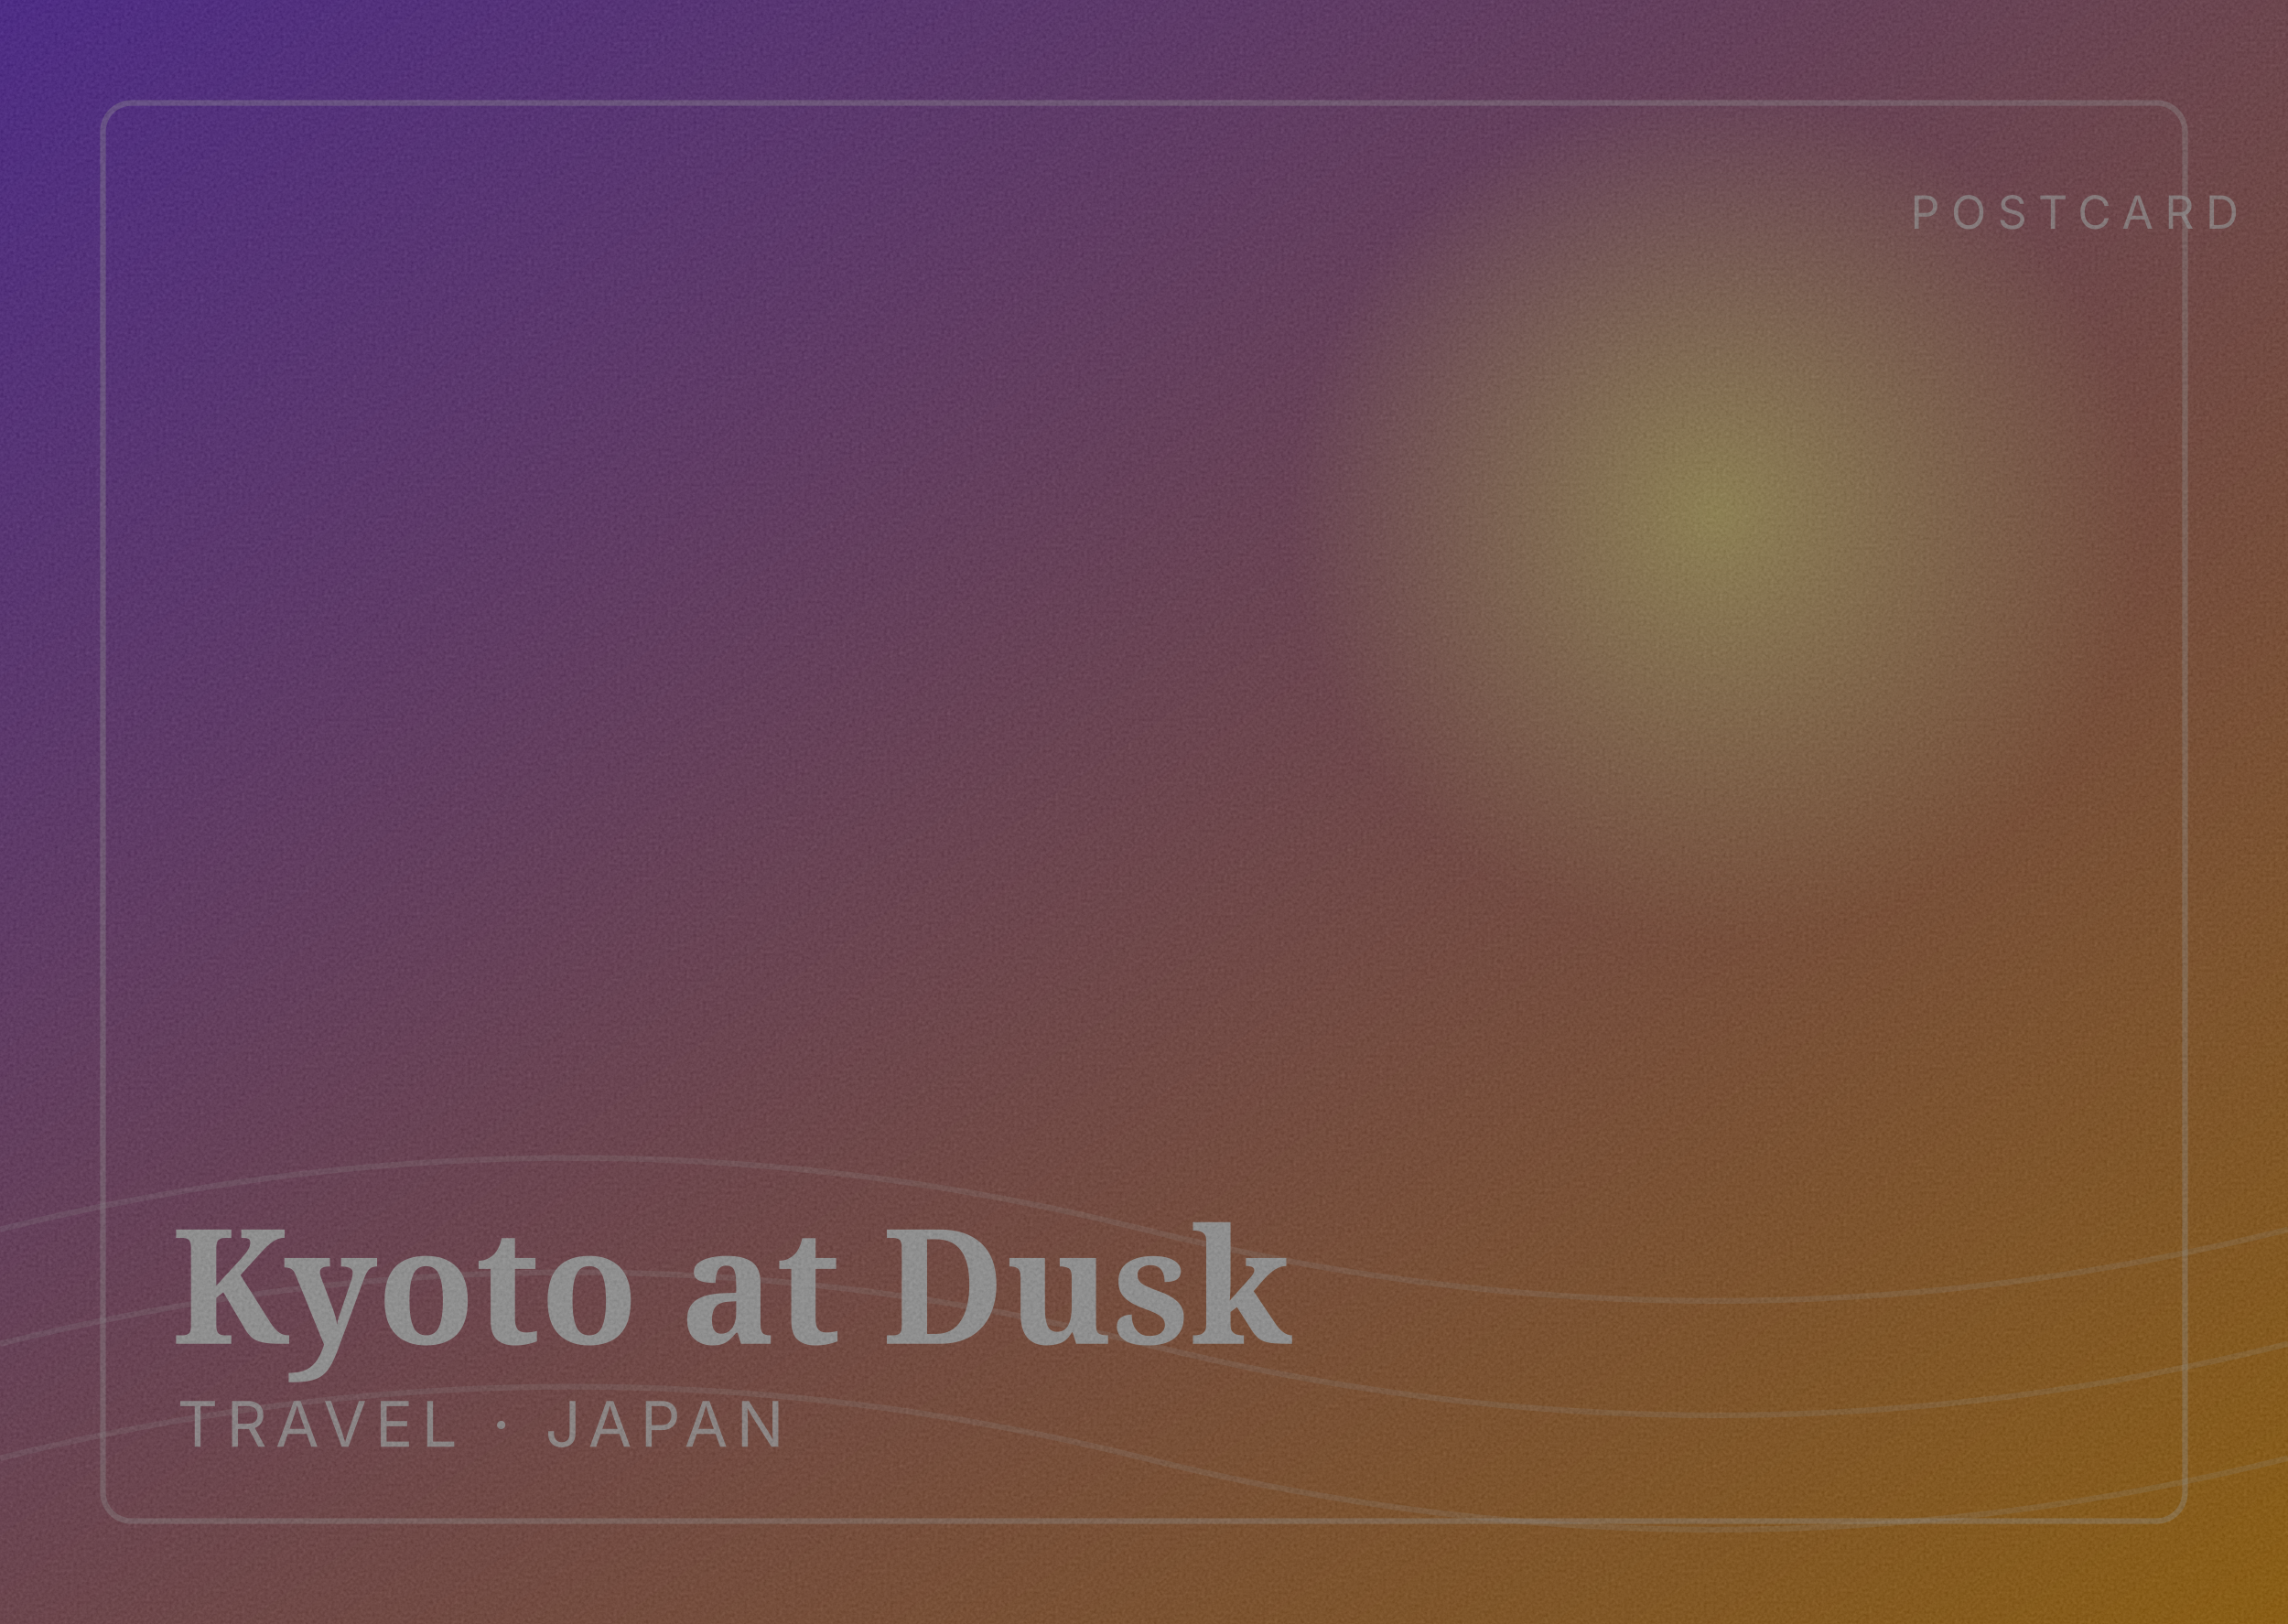
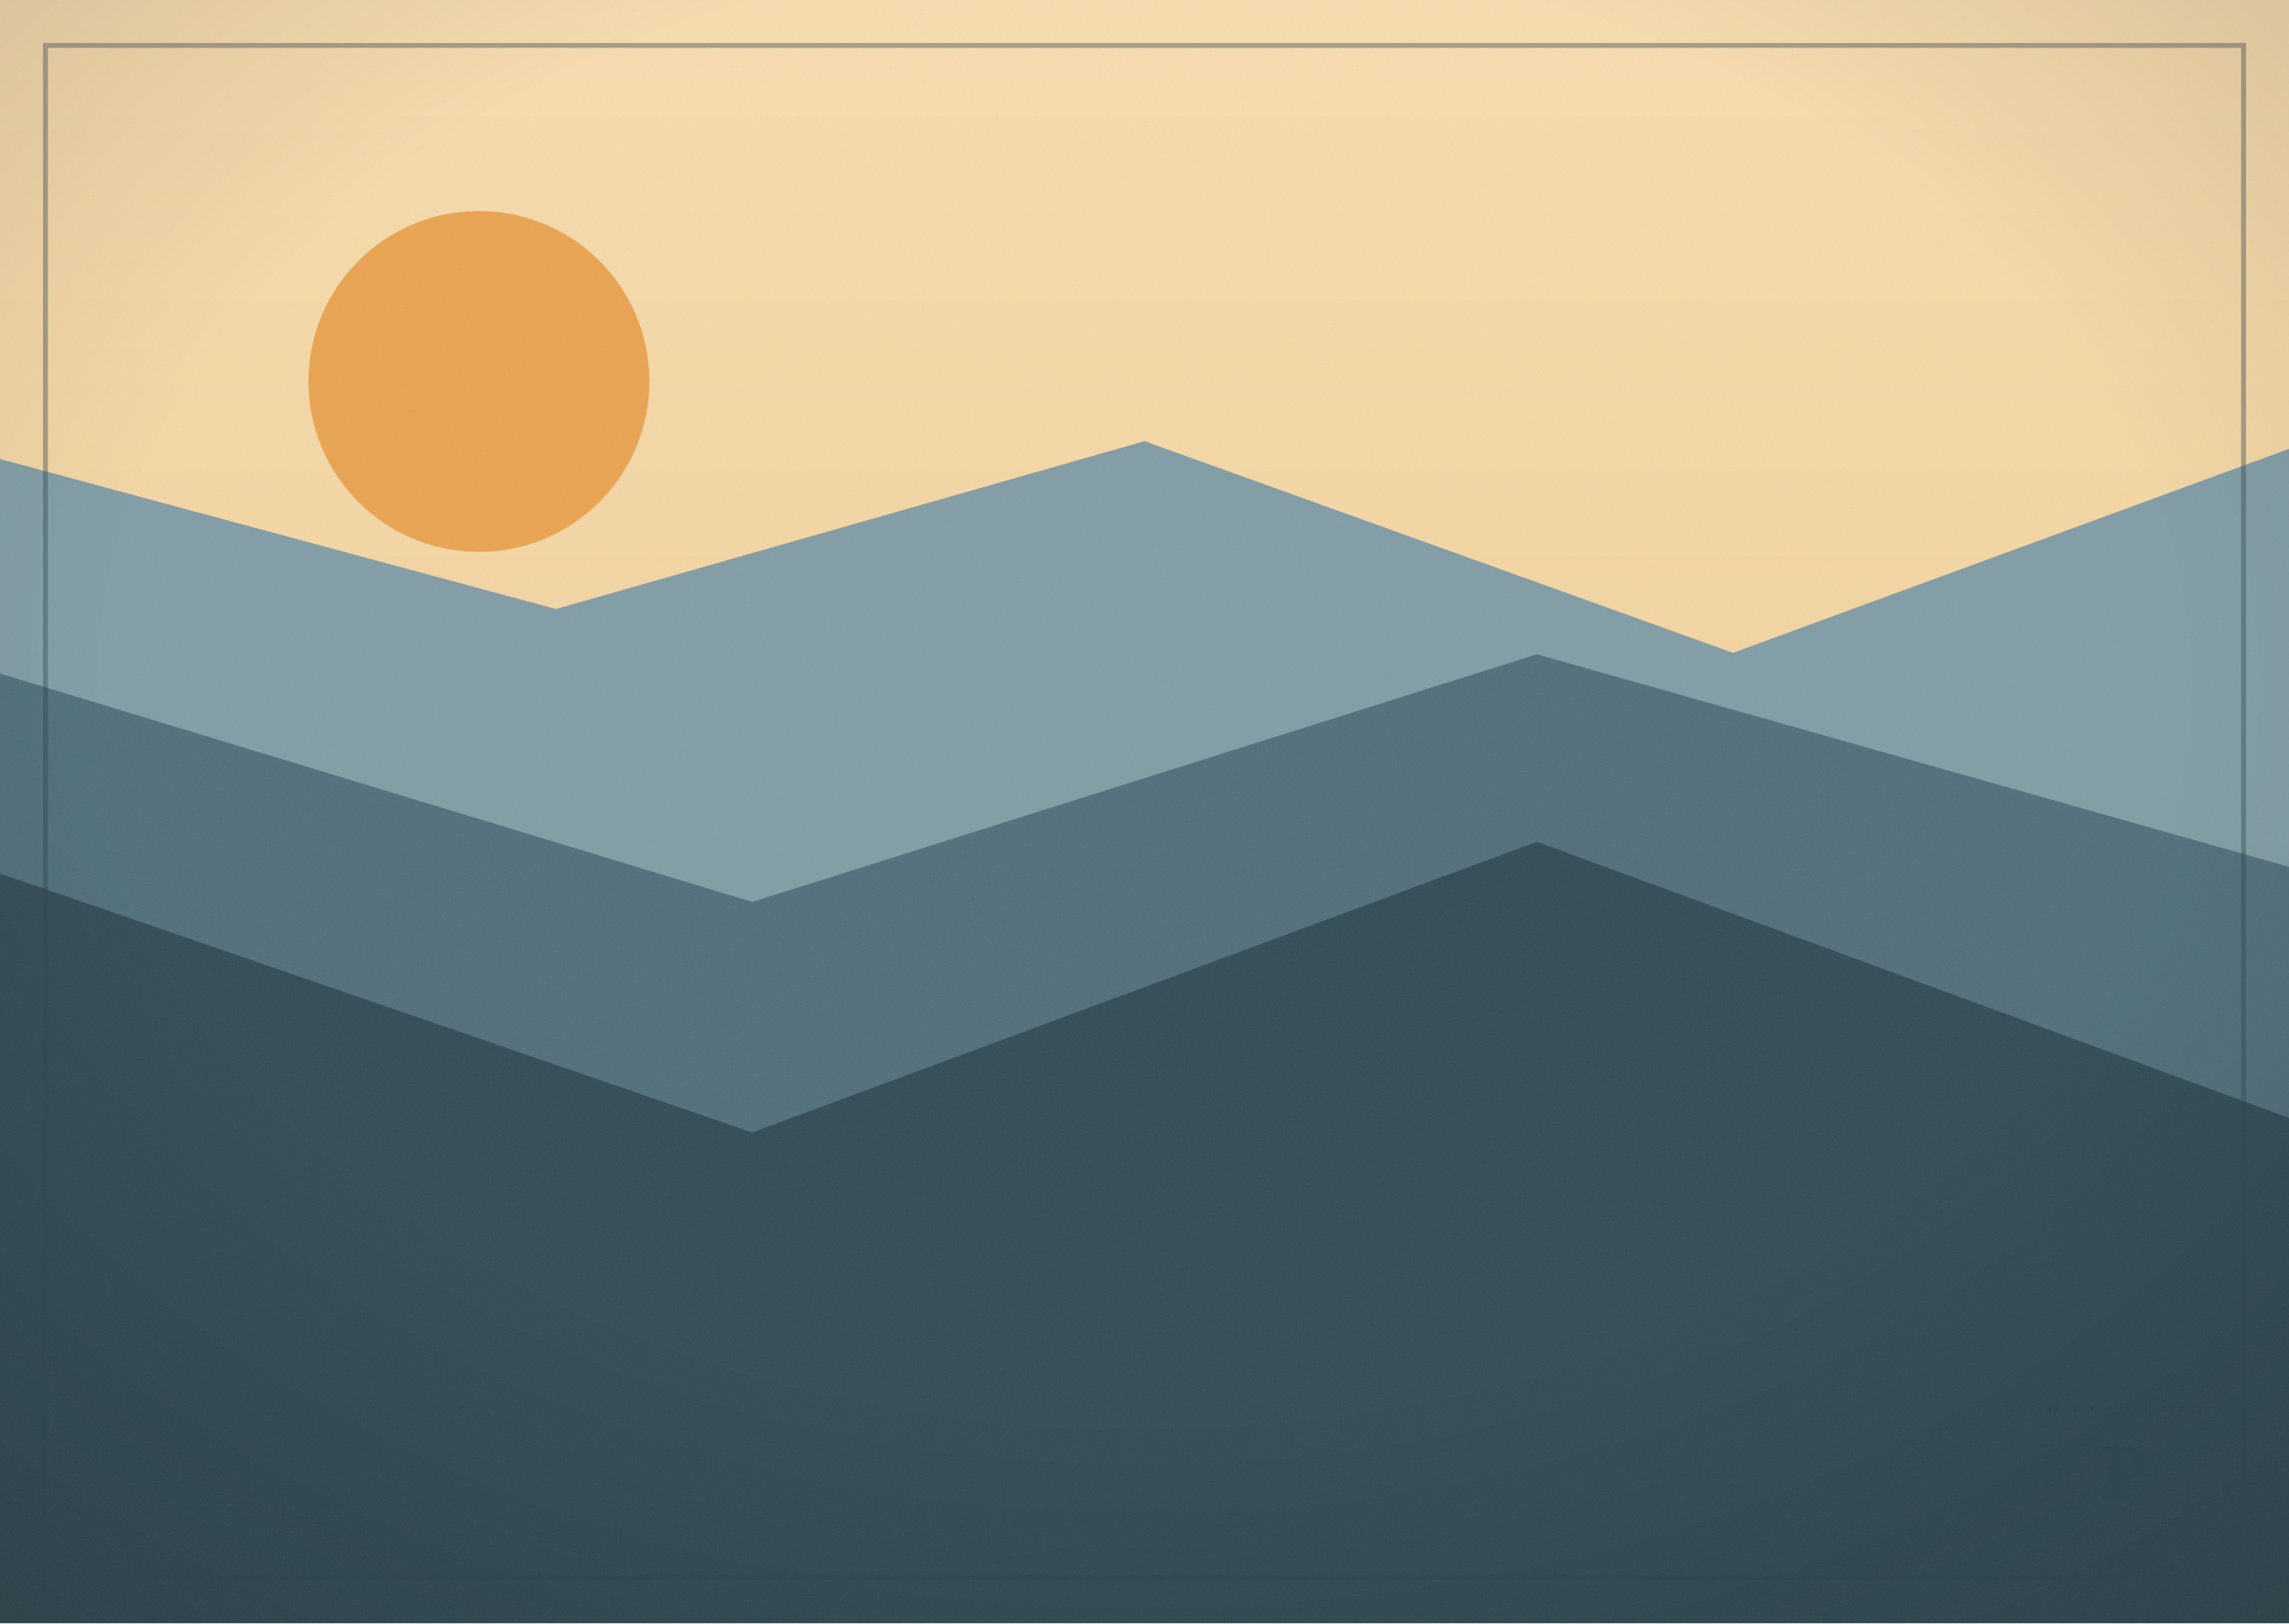
- <svg xmlns="http://www.w3.org/2000/svg" width="800" height="568" viewBox="0 0 800 568" role="img" aria-label="Kyoto at Dusk">
+ <svg xmlns="http://www.w3.org/2000/svg" viewBox="0 0 1410 1000" width="1410" height="1000" role="img">
  <defs>
-     <linearGradient id="g" x1="0" y1="0" x2="1" y2="1">
-       <stop offset="0" stop-color="#7c3aed" />
-       <stop offset="1" stop-color="#f59e0b" />
+     <linearGradient id="sky" x1="0" y1="0" x2="0" y2="1">
+       <stop offset="0" stop-color="#f6dcae" />
+       <stop offset="1" stop-color="#efc98f" />
    </linearGradient>
-     <radialGradient id="sun" cx="0.5" cy="0.5" r="0.5">
-       <stop offset="0" stop-color="#fde68a" stop-opacity="0.95" />
-       <stop offset="1" stop-color="#fde68a" stop-opacity="0" />
-     </radialGradient>
    <filter id="grain">
      <feTurbulence type="fractalNoise" baseFrequency="0.9" numOctaves="2" stitchTiles="stitch" />
      <feColorMatrix type="saturate" values="0" />
-       <feComponentTransfer>
-         <feFuncA type="linear" slope="0.06" />
-       </feComponentTransfer>
-       <feComposite operator="over" in2="SourceGraphic" />
    </filter>
+     <radialGradient id="vig" cx="50%" cy="42%" r="75%">
+       <stop offset="60%" stop-color="#000" stop-opacity="0" />
+       <stop offset="100%" stop-color="#000" stop-opacity="0.16" />
+     </radialGradient>
  </defs>
-   <rect width="800" height="568" fill="url(#g)" />
-   <circle cx="600" cy="180" r="150" fill="url(#sun)" />
-   <g opacity="0.18" fill="none" stroke="#ffffff" stroke-width="2">
-     <path d="M0 430 Q 200 380 400 430 T 800 430" />
-     <path d="M0 470 Q 200 420 400 470 T 800 470" />
-     <path d="M0 510 Q 200 460 400 510 T 800 510" />
+   <rect width="1410" height="1000" fill="#f2e7d2" />
+   <rect width="1410" height="1000" fill="url(#sky)" />
+   <circle cx="295" cy="235" r="105" fill="#e8a04b" opacity="0.92" />
+   <path d="M -20 1000 L -20 409 L -20 277.4 L 342.5 375.2 L 705 271.8 L 1067.5 402.2 L 1430 269.2 L 1430 1000 Z" fill="#7d9aa6" opacity="0.95" />
+   <path d="M -20 1000 L -20 575 L -20 408.9 L 463.3 555.7 L 946.7 403.1 L 1430 539.7 L 1430 1000 Z" fill="#4d6b78" opacity="0.9" />
+   <path d="M -20 1000 L -20 702 L -20 531.3 L 463.3 697.7 L 946.7 518.6 L 1430 696.1 L 1430 1000 Z" fill="#2f4651" opacity="0.85" />
+   <rect width="1410" height="1000" fill="url(#vig)" />
+   <rect width="1410" height="1000" filter="url(#grain)" opacity="0.06" />
+   <rect x="28" y="28" width="1354" height="944" fill="none" stroke="#2f4651" stroke-width="3" opacity="0.4" />
+   <g transform="translate(1260 868)" opacity="0.8">
+     <rect width="96" height="104" rx="6" fill="none" stroke="#2f4651" stroke-width="3" stroke-dasharray="2 9" />
+     <text x="48" y="56" text-anchor="middle" font-family="Georgia, serif" font-size="46" font-weight="700" fill="#2f4651">P</text>
+     <text x="48" y="84" text-anchor="middle" font-family="Georgia, serif" font-size="13" letter-spacing="2" fill="#2f4651">POSTED</text>
  </g>
-   <rect x="36" y="36" width="728" height="496" fill="none" stroke="#ffffff" stroke-opacity="0.35" stroke-width="2" rx="10" />
-   <text x="60" y="470" font-family="Georgia, serif" font-size="56" font-weight="700" fill="#ffffff">Kyoto at Dusk</text>
-   <text x="62" y="506" font-family="Inter, system-ui, sans-serif" font-size="22" letter-spacing="3" fill="#ffffff" opacity="0.85">TRAVEL · JAPAN</text>
-   <text x="668" y="80" font-family="Inter, system-ui, sans-serif" font-size="16" letter-spacing="4" fill="#ffffff" opacity="0.7">POSTCARD</text>
-   <rect width="800" height="568" filter="url(#grain)" opacity="0.5" />
</svg>
